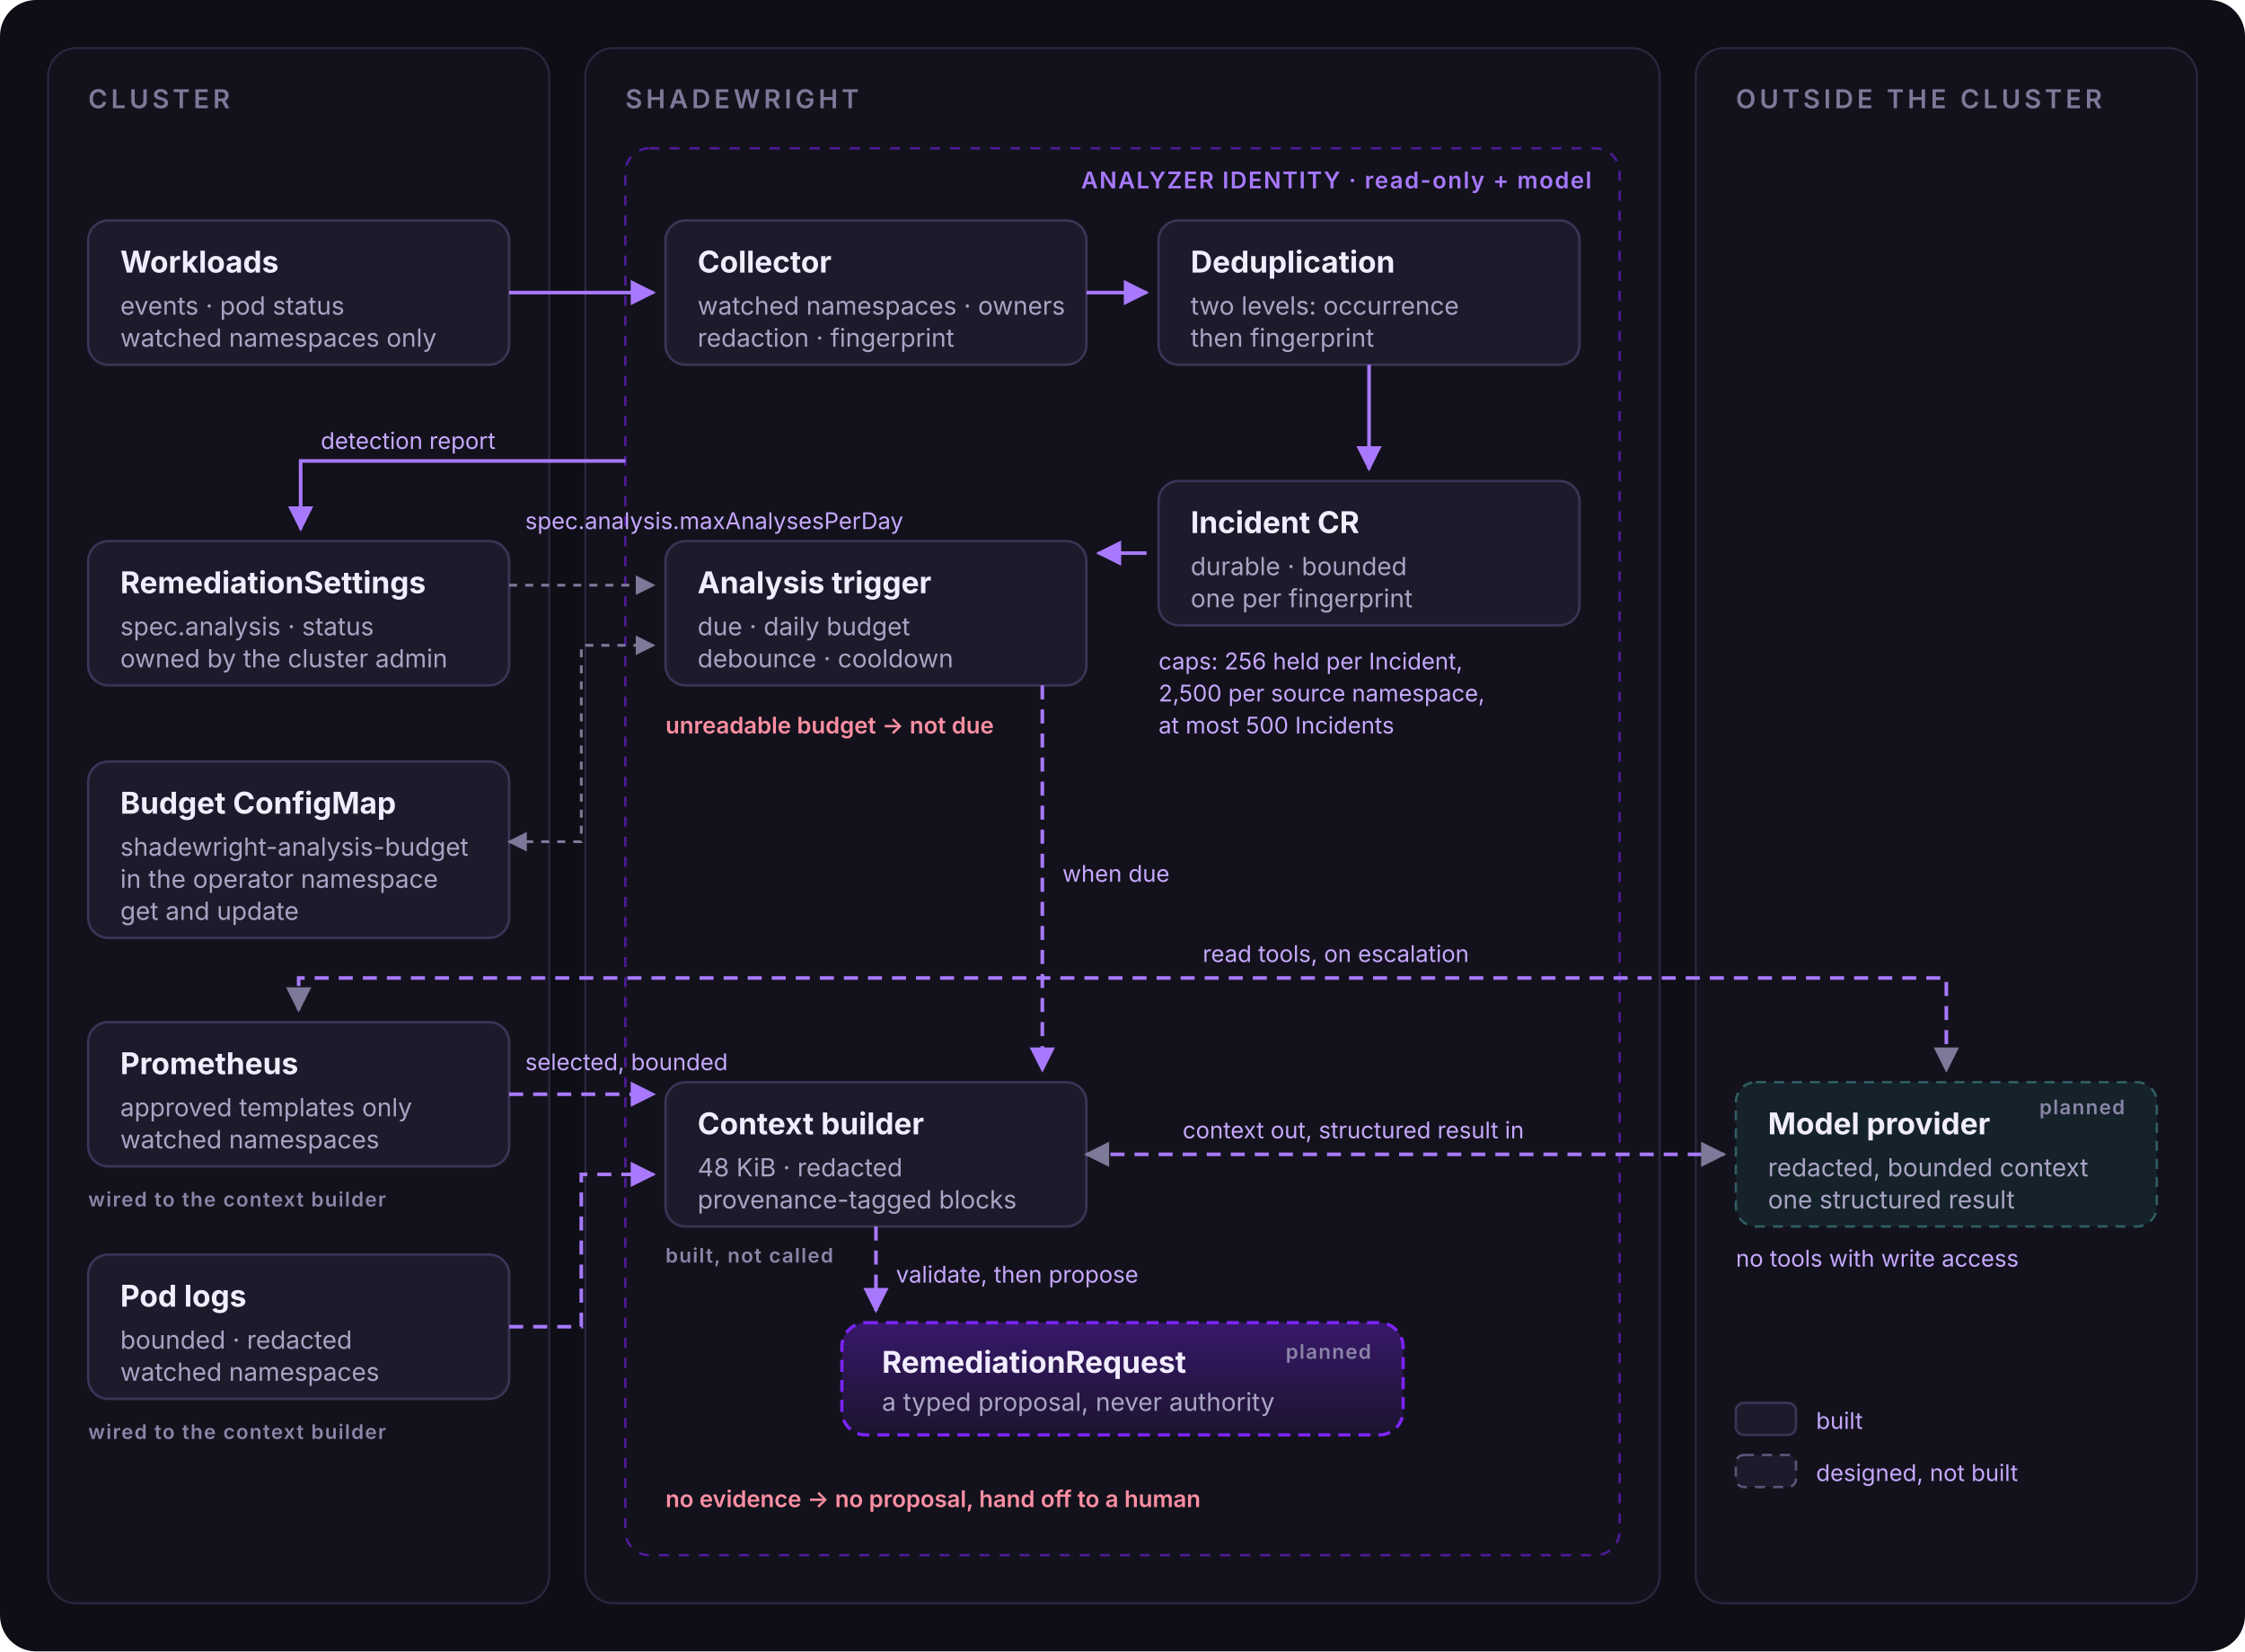
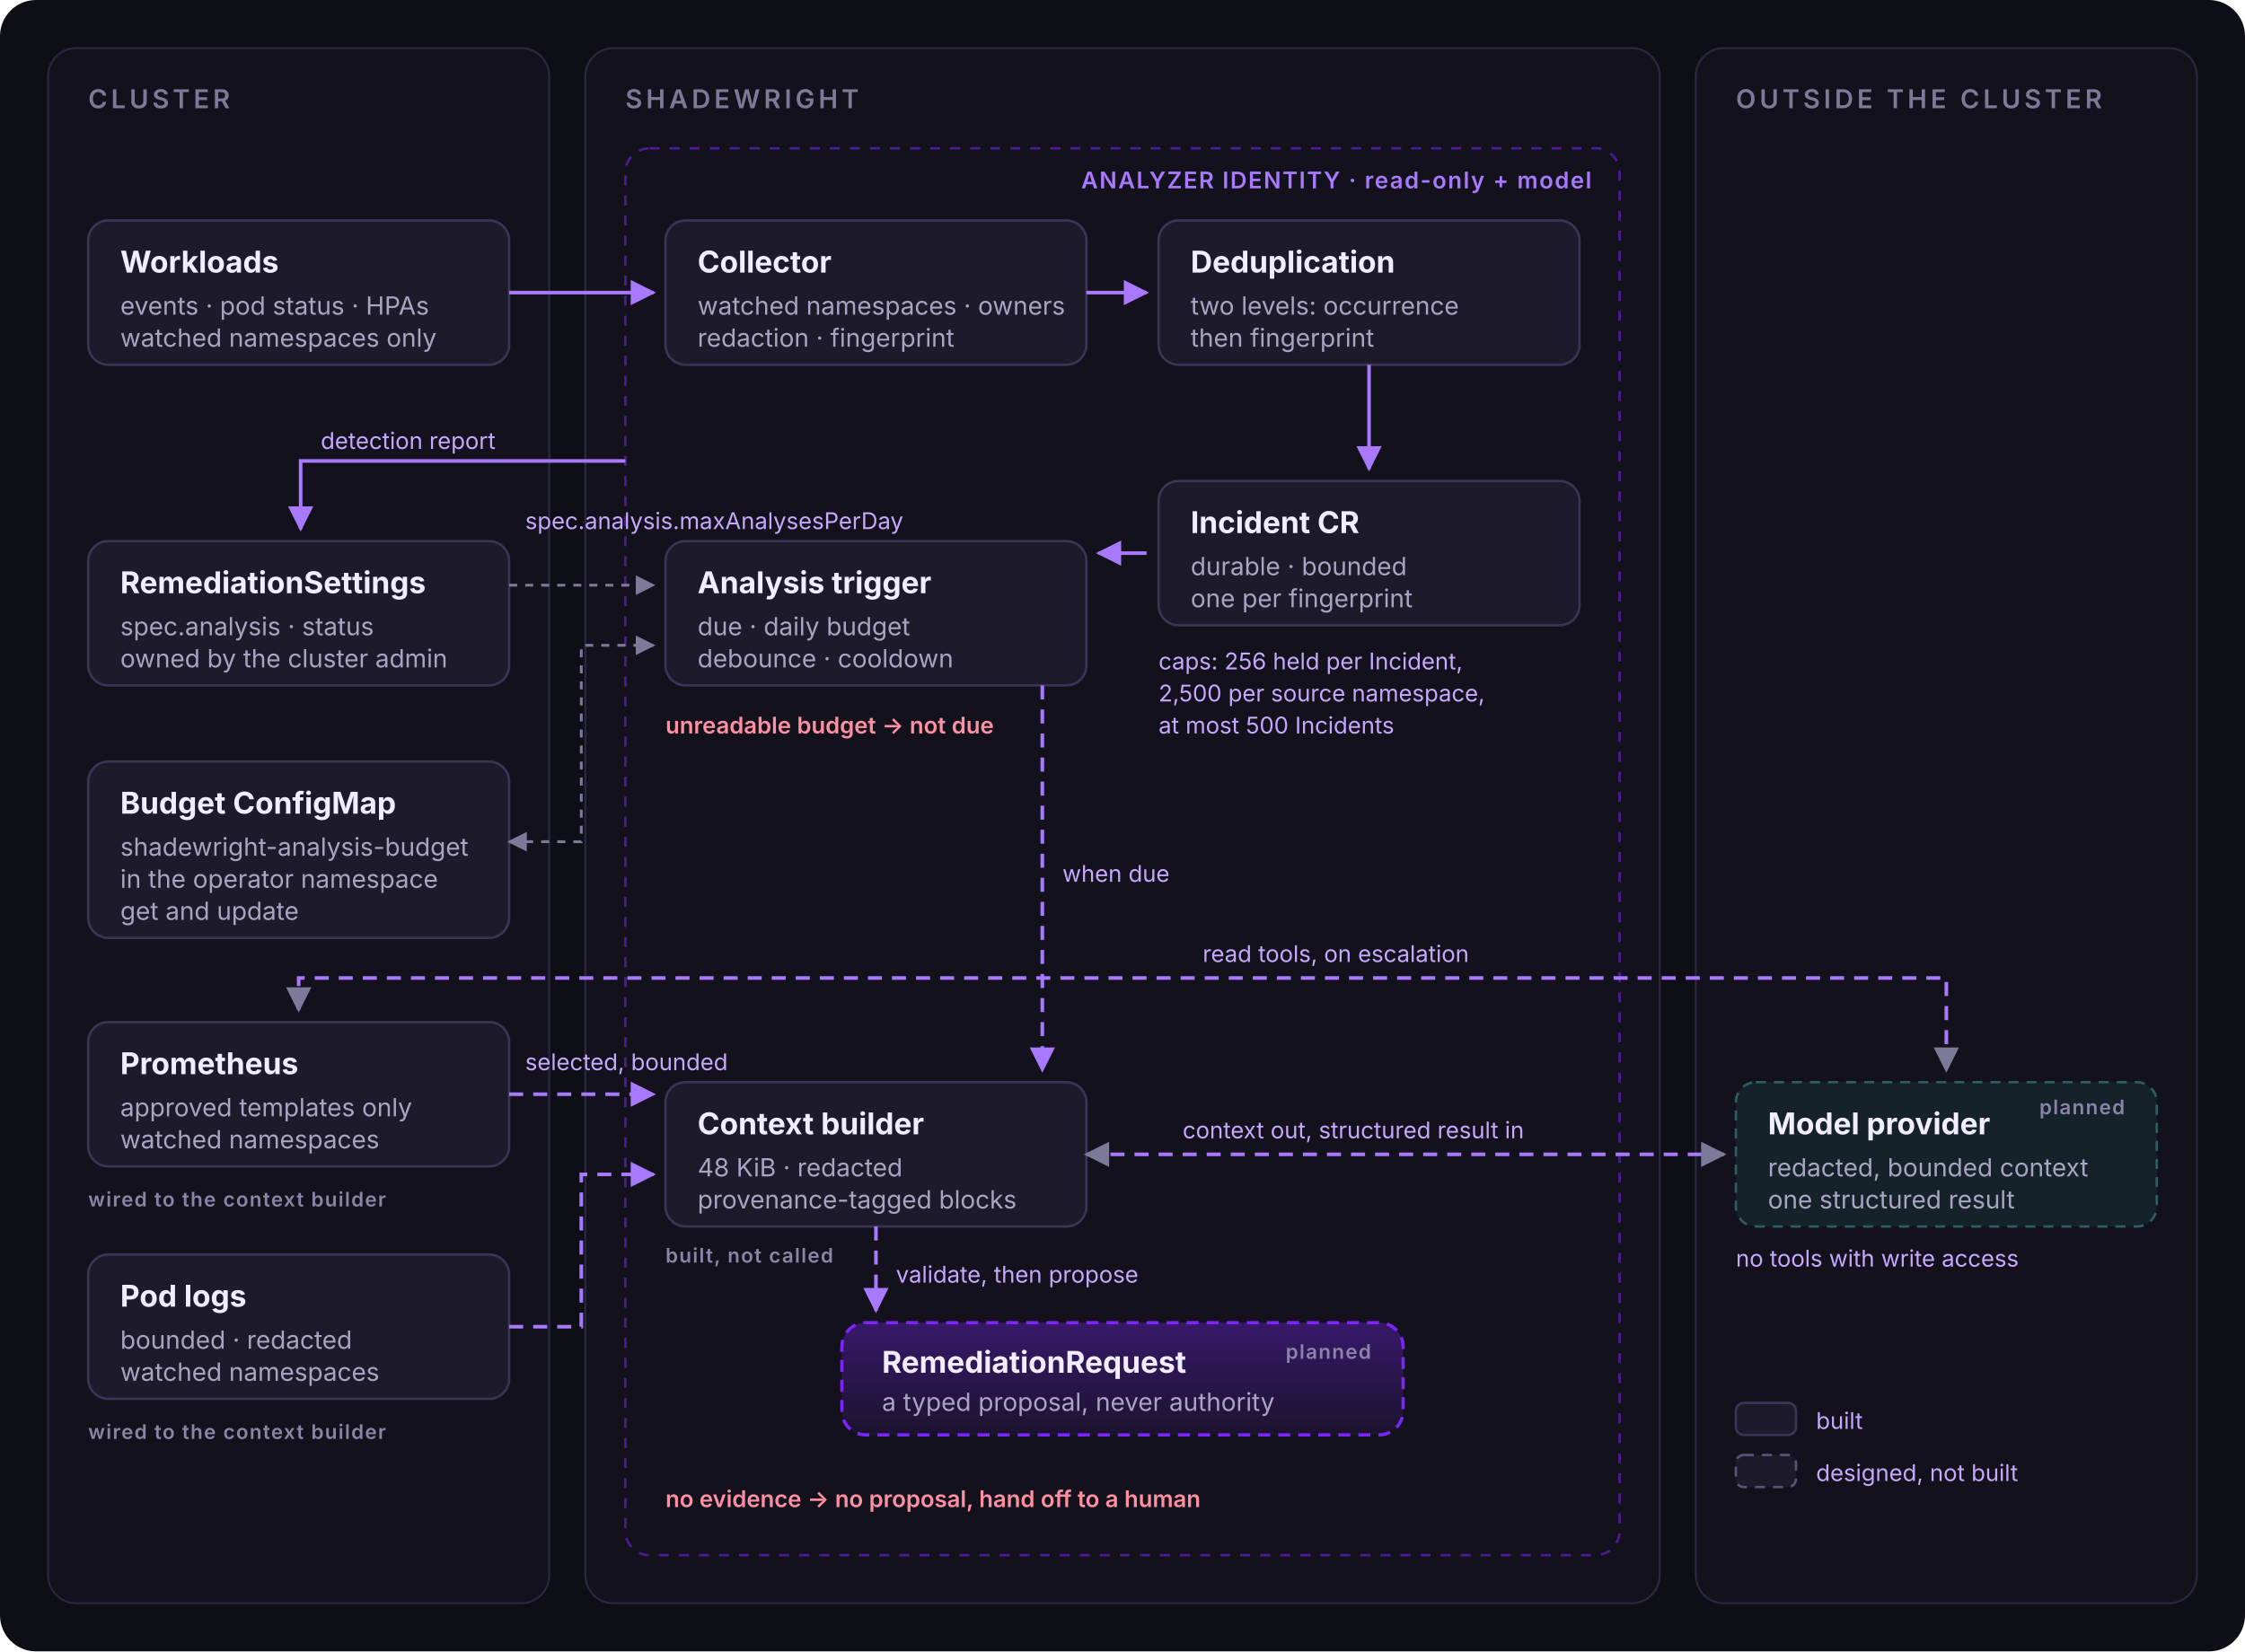
<svg xmlns="http://www.w3.org/2000/svg" viewBox="0 0 1120 824" role="img" aria-labelledby="t d" font-family="Inter, 'Segoe UI', system-ui, -apple-system, sans-serif">
  <defs>
    <marker id="a" viewBox="0 0 10 10" refX="9" refY="5" markerWidth="7" markerHeight="7" orient="auto-start-reverse">
      <path d="M0 0 10 5 0 10z" fill="#a879ff" />
    </marker>
    <marker id="m" viewBox="0 0 10 10" refX="9" refY="5" markerWidth="7" markerHeight="7" orient="auto-start-reverse">
      <path d="M0 0 10 5 0 10z" fill="#7d7999" />
    </marker>
    <linearGradient id="glow" x1="0" y1="0" x2="0" y2="1">
      <stop offset="0" stop-color="#7c24fc" stop-opacity=".35" />
      <stop offset="1" stop-color="#7c24fc" stop-opacity=".08" />
    </linearGradient>
    <style>
      .lane{fill:#13121c;stroke:#2a2740}
      .lanet{fill:#7d7999;font-size:13px;font-weight:600;letter-spacing:.14em}
      .box{fill:#1d1b2b;stroke:#3a3556;stroke-width:1.2}
      .key{fill:url(#glow);stroke:#7c24fc;stroke-width:1.6}
      .ext{fill:#16222a;stroke:#2f5d63;stroke-width:1.2}
      .pl{fill:#1d1b2b;stroke:#5a5478;stroke-width:1.2;stroke-dasharray:5 4}
      .plk{fill:url(#glow);stroke:#7c24fc;stroke-width:1.6;stroke-dasharray:6 4}
      .ple{fill:#16222a;stroke:#2f5d63;stroke-width:1.2;stroke-dasharray:5 4}
      .pn{fill:#8a85a8;font-size:10px;font-weight:600;letter-spacing:.06em}
      .h{fill:#f1edff;font-size:15px;font-weight:650}
      .s{fill:#a9a4c4;font-size:12.5px}
      .id{fill:none;stroke:#7c24fc;stroke-opacity:.55;stroke-dasharray:5 5;stroke-width:1.2}
      .idt{fill:#a879ff;font-size:11.5px;font-weight:600;letter-spacing:.06em}
      .f{stroke:#a879ff;stroke-width:1.8;fill:none}
      .fp{stroke:#a879ff;stroke-width:1.8;fill:none;stroke-dasharray:7 5}
      .r{stroke:#7d7999;stroke-width:1.4;fill:none;stroke-dasharray:4 4}
      .lbl{fill:#c6a8ff;font-size:11.5px}
      .no{fill:#ff8fa3;font-size:11.5px;font-weight:600}
    </style>
  </defs>
  <rect width="1120" height="824" rx="18" fill="#0e0e16" />
  <rect class="lane" x="24" y="24" width="250" height="776" rx="14" />
  <text class="lanet" x="44" y="54">CLUSTER</text>
  <rect class="lane" x="292" y="24" width="536" height="776" rx="14" />
  <text class="lanet" x="312" y="54">SHADEWRIGHT</text>
  <rect class="lane" x="846" y="24" width="250" height="776" rx="14" />
  <text class="lanet" x="866" y="54">OUTSIDE THE CLUSTER</text>
  <rect class="id" x="312" y="74" width="496" height="702" rx="12" />
  <text class="idt" x="794" y="94" text-anchor="end">ANALYZER IDENTITY · read-only + model</text>
  <rect class="box" x="44" y="110" width="210" height="72" rx="10" />
  <text class="h" x="60" y="136">Workloads</text>
-   <text class="s" x="60" y="157">events · pod status</text>
+   <text class="s" x="60" y="157">events · pod status · HPAs</text>
  <text class="s" x="60" y="173">watched namespaces only</text>
  <text class="lbl" x="160" y="224">detection report</text>
  <rect class="box" x="44" y="270" width="210" height="72" rx="10" />
  <text class="h" x="60" y="296">RemediationSettings</text>
  <text class="s" x="60" y="317">spec.analysis · status</text>
  <text class="s" x="60" y="333">owned by the cluster admin</text>
  <rect class="box" x="44" y="380" width="210" height="88" rx="10" />
  <text class="h" x="60" y="406">Budget ConfigMap</text>
  <text class="s" x="60" y="427">shadewright-analysis-budget</text>
  <text class="s" x="60" y="443">in the operator namespace</text>
  <text class="s" x="60" y="459">get and update</text>
  <rect class="box" x="44" y="510" width="210" height="72" rx="10" />
  <text class="h" x="60" y="536">Prometheus</text>
  <text class="s" x="60" y="557">approved templates only</text>
  <text class="s" x="60" y="573">watched namespaces</text>
  <text class="pn" x="44" y="602">wired to the context builder</text>
  <rect class="box" x="44" y="626" width="210" height="72" rx="10" />
  <text class="h" x="60" y="652">Pod logs</text>
  <text class="s" x="60" y="673">bounded · redacted</text>
  <text class="s" x="60" y="689">watched namespaces</text>
  <text class="pn" x="44" y="718">wired to the context builder</text>
  <rect class="box" x="332" y="110" width="210" height="72" rx="10" />
  <text class="h" x="348" y="136">Collector</text>
  <text class="s" x="348" y="157">watched namespaces · owners</text>
  <text class="s" x="348" y="173">redaction · fingerprint</text>
  <rect class="box" x="578" y="110" width="210" height="72" rx="10" />
  <text class="h" x="594" y="136">Deduplication</text>
  <text class="s" x="594" y="157">two levels: occurrence</text>
  <text class="s" x="594" y="173">then fingerprint</text>
  <rect class="box" x="578" y="240" width="210" height="72" rx="10" />
  <text class="h" x="594" y="266">Incident CR</text>
  <text class="s" x="594" y="287">durable · bounded</text>
  <text class="s" x="594" y="303">one per fingerprint</text>
  <text class="lbl" x="578" y="334">caps: 256 held per Incident,</text>
  <text class="lbl" x="578" y="350">2,500 per source namespace,</text>
  <text class="lbl" x="578" y="366">at most 500 Incidents</text>
  <rect class="box" x="332" y="270" width="210" height="72" rx="10" />
  <text class="h" x="348" y="296">Analysis trigger</text>
  <text class="s" x="348" y="317">due · daily budget</text>
  <text class="s" x="348" y="333">debounce · cooldown</text>
  <text class="no" x="332" y="366">unreadable budget → not due</text>
  <rect class="box" x="332" y="540" width="210" height="72" rx="10" />
  <text class="h" x="348" y="566">Context builder</text>
  <text class="s" x="348" y="587">48 KiB · redacted</text>
  <text class="s" x="348" y="603">provenance-tagged blocks</text>
  <text class="pn" x="332" y="630">built, not called</text>
  <rect class="plk" x="420" y="660" width="280" height="56" rx="12" />
  <text class="h" x="440" y="685">RemediationRequest</text>
  <text class="pn" x="684" y="678" text-anchor="end">planned</text>
  <text class="s" x="440" y="704">a typed proposal, never authority</text>
  <rect class="ple" x="866" y="540" width="210" height="72" rx="10" />
  <text class="h" x="882" y="566">Model provider</text>
  <text class="s" x="882" y="587">redacted, bounded context</text>
  <text class="s" x="882" y="603">one structured result</text>
  <text class="pn" x="1060" y="556" text-anchor="end">planned</text>
  <text class="lbl" x="866" y="632">no tools with write access</text>
  <rect class="box" x="866" y="700" width="30" height="16" rx="4" />
  <text class="lbl" x="906" y="713">built</text>
  <rect class="pl" x="866" y="726" width="30" height="16" rx="4" />
  <text class="lbl" x="906" y="739">designed, not built</text>
  <path class="f" d="M254 146H326" marker-end="url(#a)" />
  <path class="f" d="M542 146H572" marker-end="url(#a)" />
  <path class="f" d="M683 182V234" marker-end="url(#a)" />
  <path class="f" d="M572 276H548" marker-end="url(#a)" />
  <path class="r" d="M254 292H326" marker-end="url(#m)" />
  <text class="lbl" x="262" y="264">spec.analysis.maxAnalysesPerDay</text>
  <path class="r" d="M254 420H290V322H326" marker-end="url(#m)" marker-start="url(#m)" />
  <path class="f" d="M312 230H150V264" marker-end="url(#a)" />
  <path class="fp" d="M520 342V534" marker-end="url(#a)" />
  <text class="lbl" x="530" y="440">when due</text>
  <path class="fp" d="M254 546H326" marker-end="url(#a)" />
  <text class="lbl" x="262" y="534">selected, bounded</text>
  <path class="fp" d="M254 662H290V586H326" marker-end="url(#a)" />
  <path class="fp" d="M149 504V488H971V534" marker-end="url(#m)" marker-start="url(#m)" />
  <text class="lbl" x="600" y="480">read tools, on escalation</text>
  <path class="fp" d="M542 576H860" marker-end="url(#m)" marker-start="url(#m)" />
  <text class="lbl" x="590" y="568">context out, structured result in</text>
  <path class="fp" d="M437 612V654" marker-end="url(#a)" />
  <text class="lbl" x="447" y="640">validate, then propose</text>
  <text class="no" x="332" y="752">no evidence → no proposal, hand off to a human</text>
</svg>
